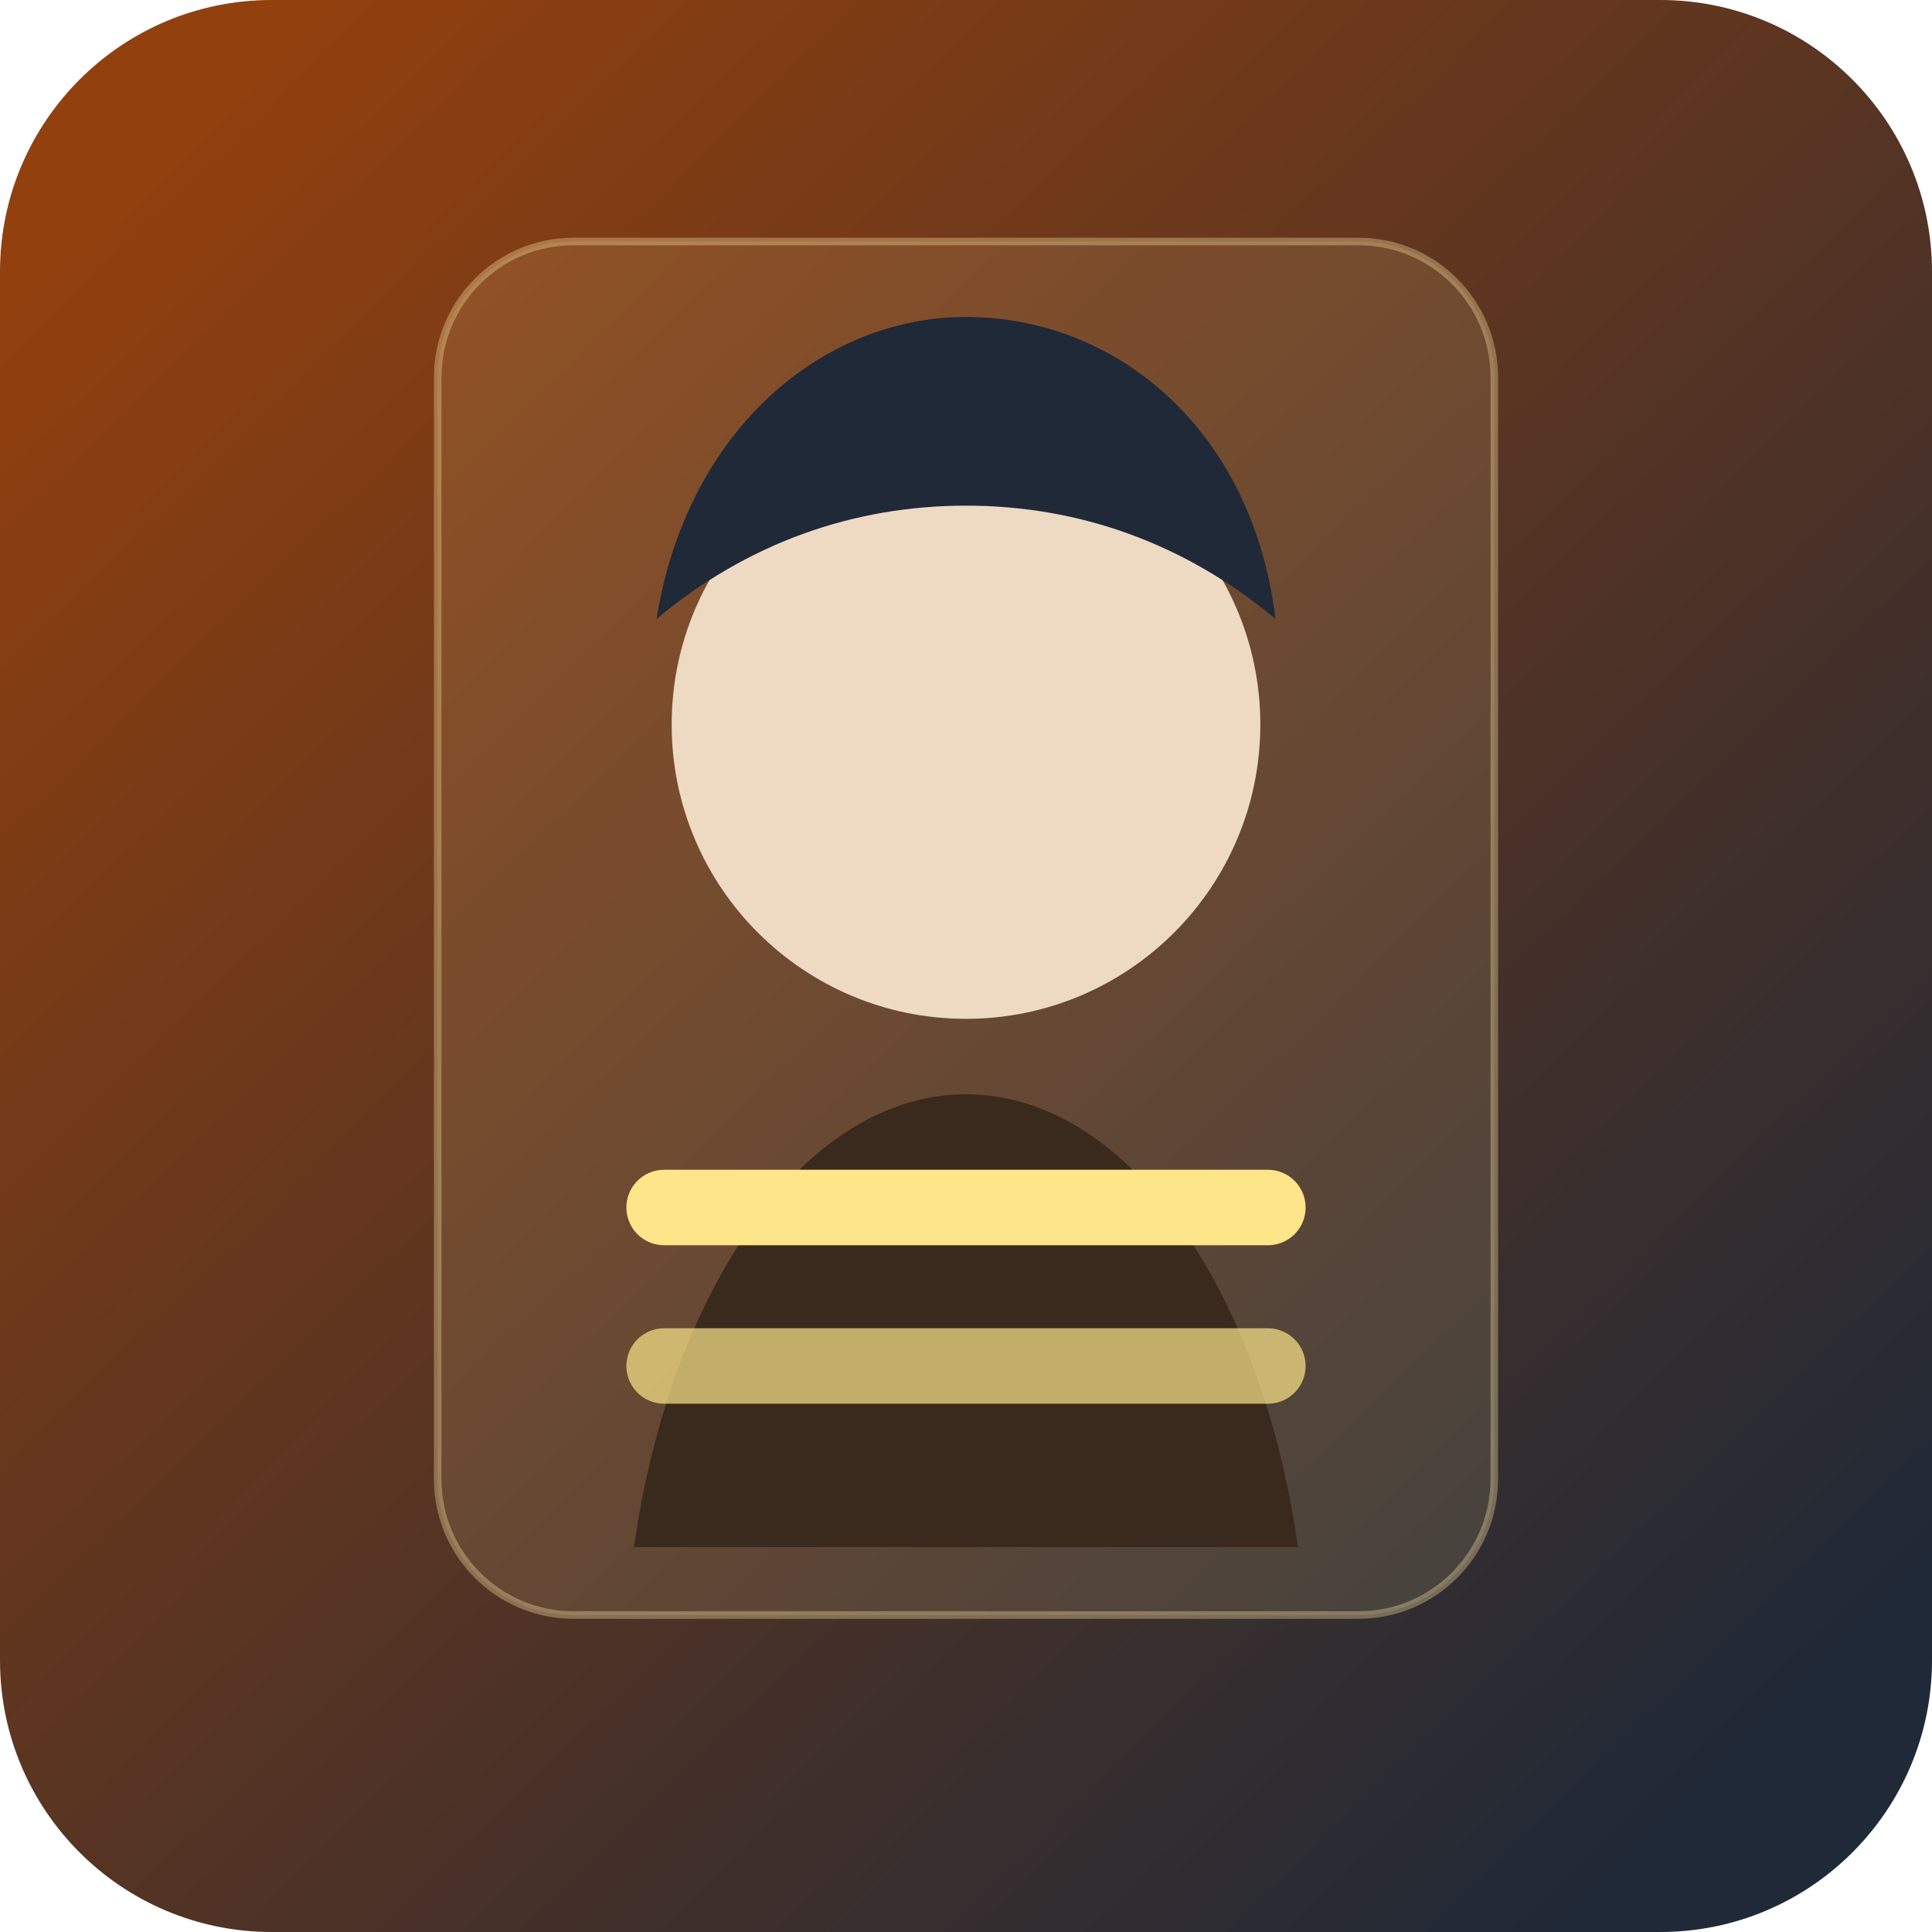
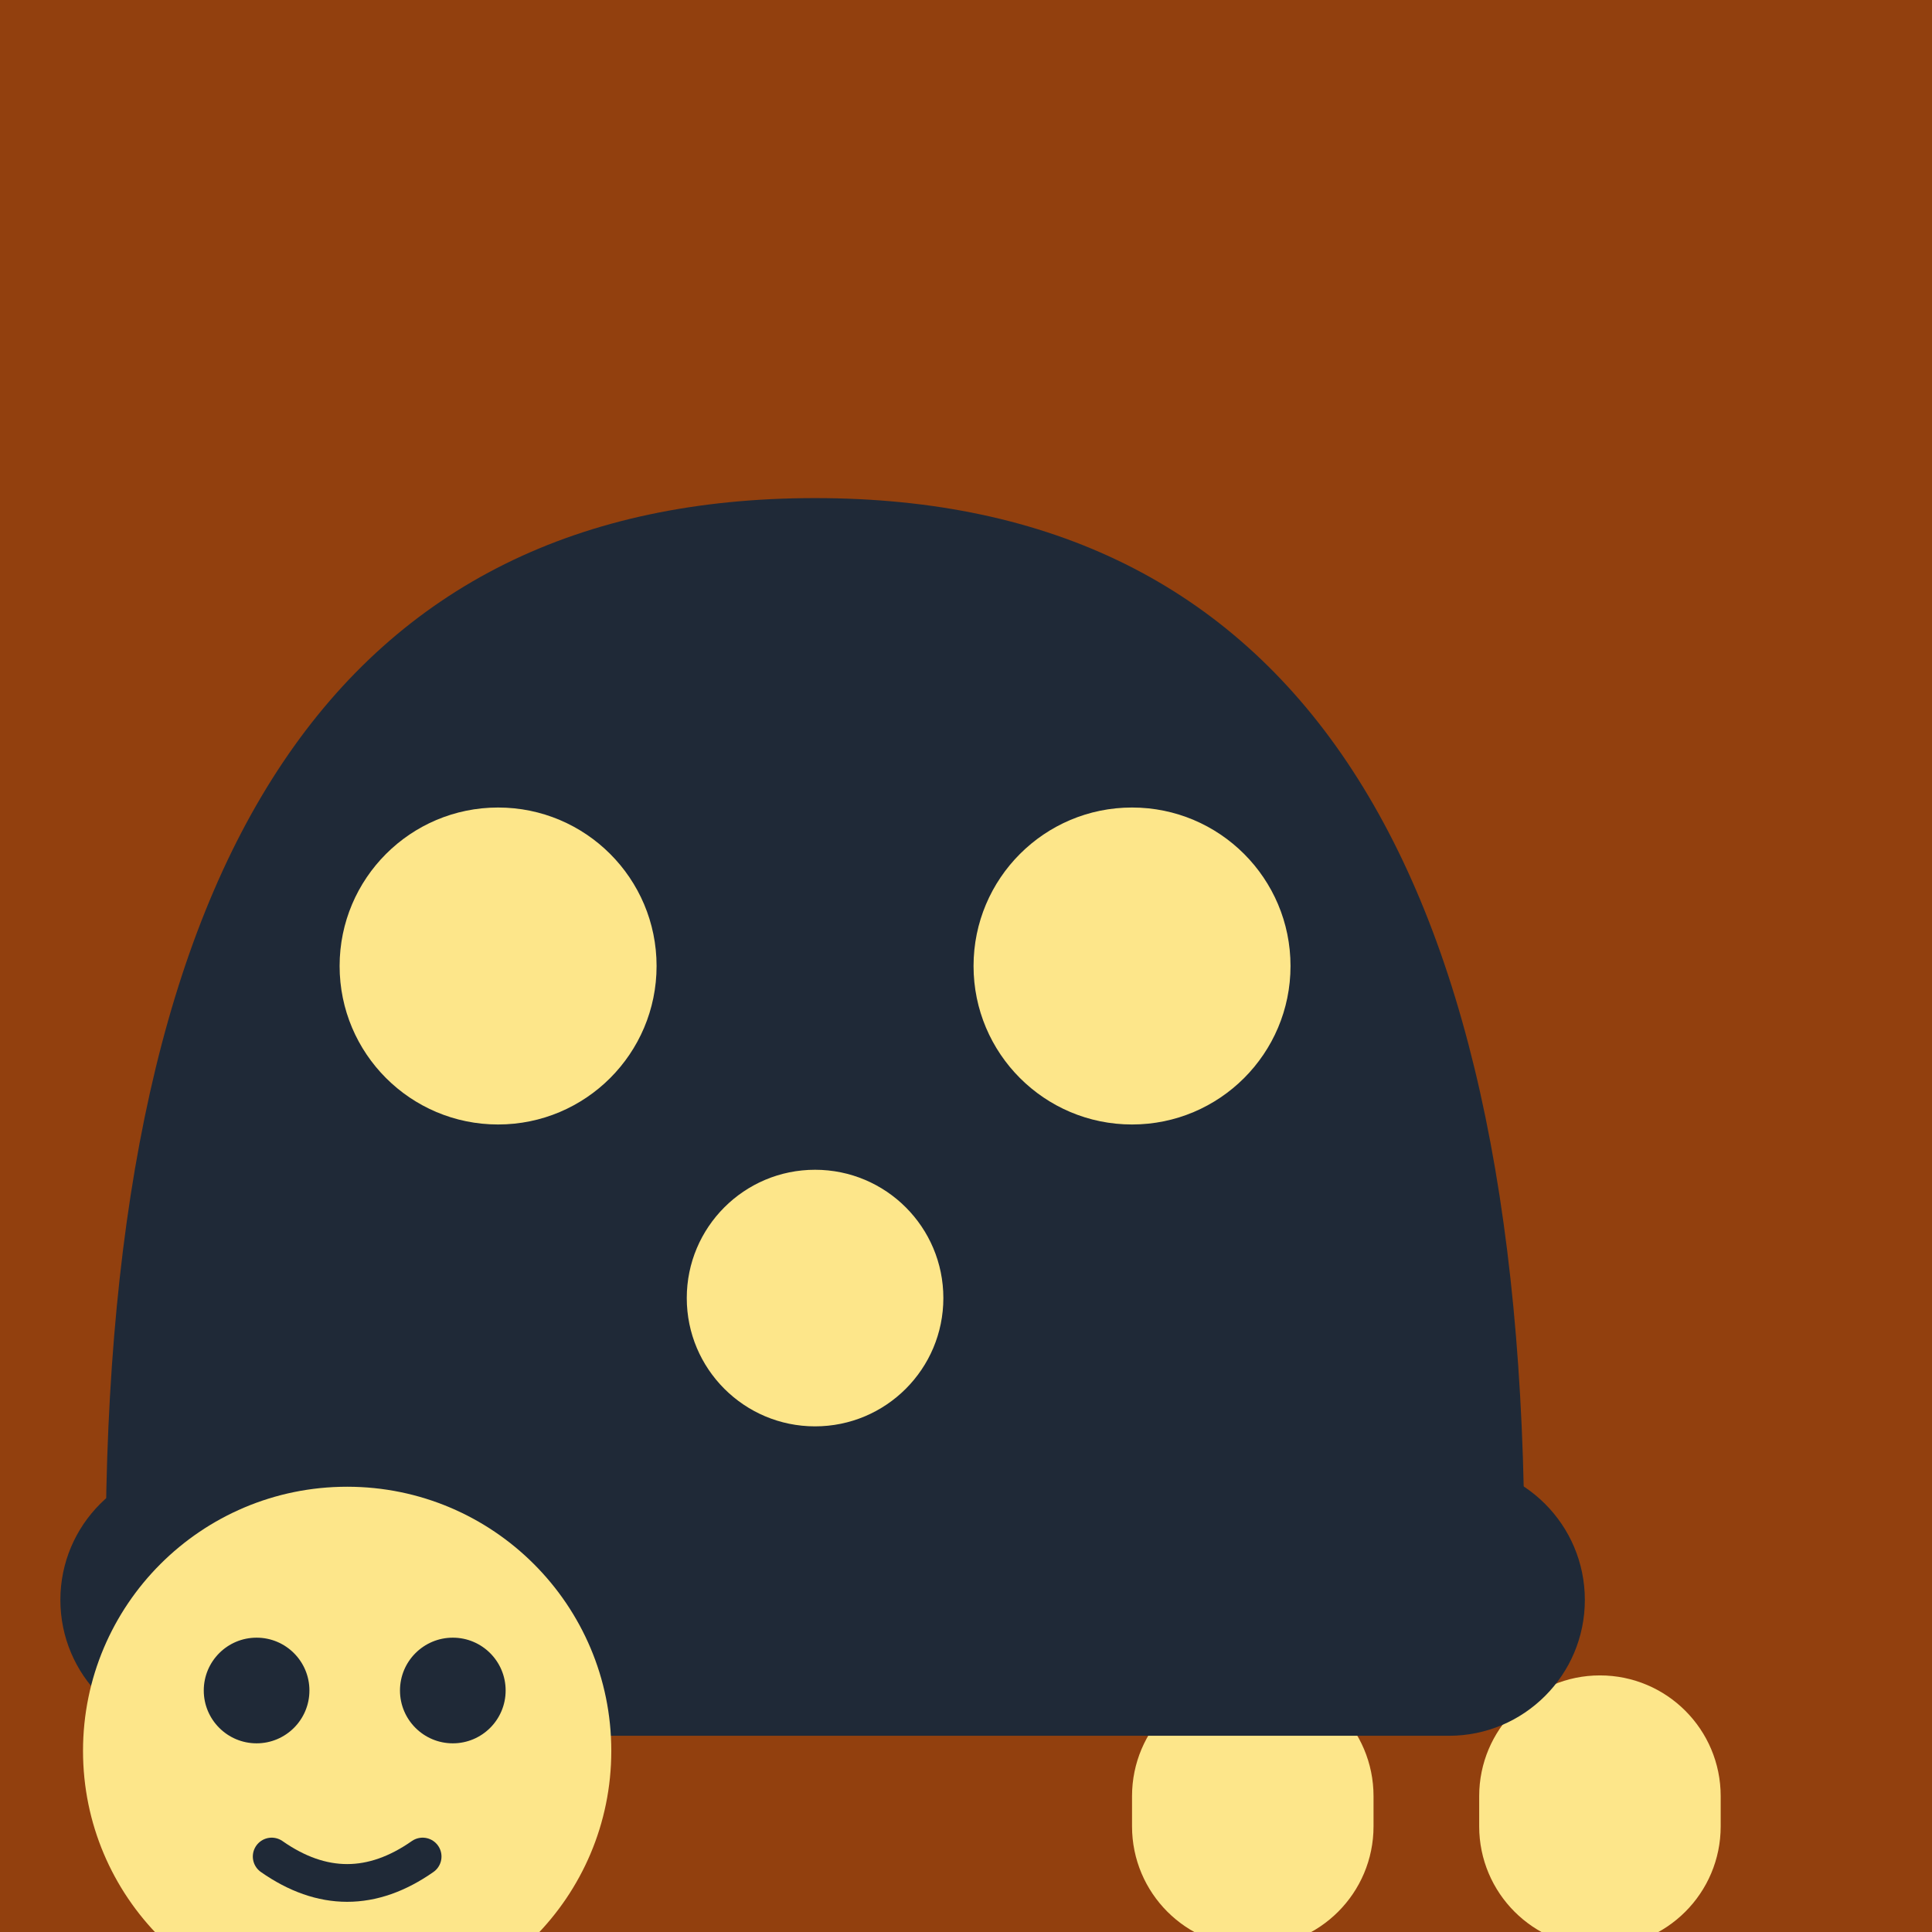
<svg xmlns="http://www.w3.org/2000/svg" width="256" height="256" viewBox="0 0 256 256" fill="none">
-   <rect width="256" height="256" rx="36" fill="url(#bg)" />
-   <rect x="58" y="32" width="140" height="182" rx="18" fill="#F8E6A4" fill-opacity="0.12" stroke="#F8E6A4" stroke-opacity="0.35" />
-   <circle cx="128" cy="96" r="39" fill="#EED9C3" />
-   <path d="M84 205C89 170 107 145 128 145C149 145 167 170 172 205" fill="#3A2A1D" />
-   <path d="M87 82C91 57 109 42 128 42C148 42 166 57 169 82C157 72 143 67 128 67C113 67 99 72 87 82Z" fill="#1F2937" />
-   <path d="M88 160H168" stroke="#FDE68A" stroke-width="10" stroke-linecap="round" />
-   <path d="M88 181H168" stroke="#FDE68A" stroke-width="10" stroke-linecap="round" stroke-opacity="0.7" />
-   <defs>
-     <linearGradient id="bg" x1="20" y1="20" x2="230" y2="236" gradientUnits="userSpaceOnUse">
-       <stop stop-color="#92400E" />
-       <stop offset="1" stop-color="#1F2937" />
-     </linearGradient>
-   </defs>
+   <rect width="256" height="256" fill="#92400E" />
+   <rect x="150" y="222" width="32" height="36" rx="16" fill="#FDE68A" />
+   <rect x="196" y="222" width="32" height="36" rx="16" fill="#FDE68A" />
+   <path d="M14 206 Q14 66 108 66 Q202 66 202 206 Z" fill="#1F2937" />
+   <rect x="8" y="194" width="202" height="36" rx="18" fill="#1F2937" />
+   <circle cx="66" cy="128" r="21" fill="#FDE68A" />
+   <circle cx="150" cy="128" r="21" fill="#FDE68A" />
+   <circle cx="108" cy="172" r="17" fill="#FDE68A" />
+   <circle cx="46" cy="232" r="35" fill="#FDE68A" />
+   <circle cx="34" cy="224" r="7" fill="#1F2937" />
+   <circle cx="60" cy="224" r="7" fill="#1F2937" />
+   <path d="M36 246 Q46 253 56 246" stroke="#1F2937" stroke-width="5" stroke-linecap="round" fill="none" />
</svg>
